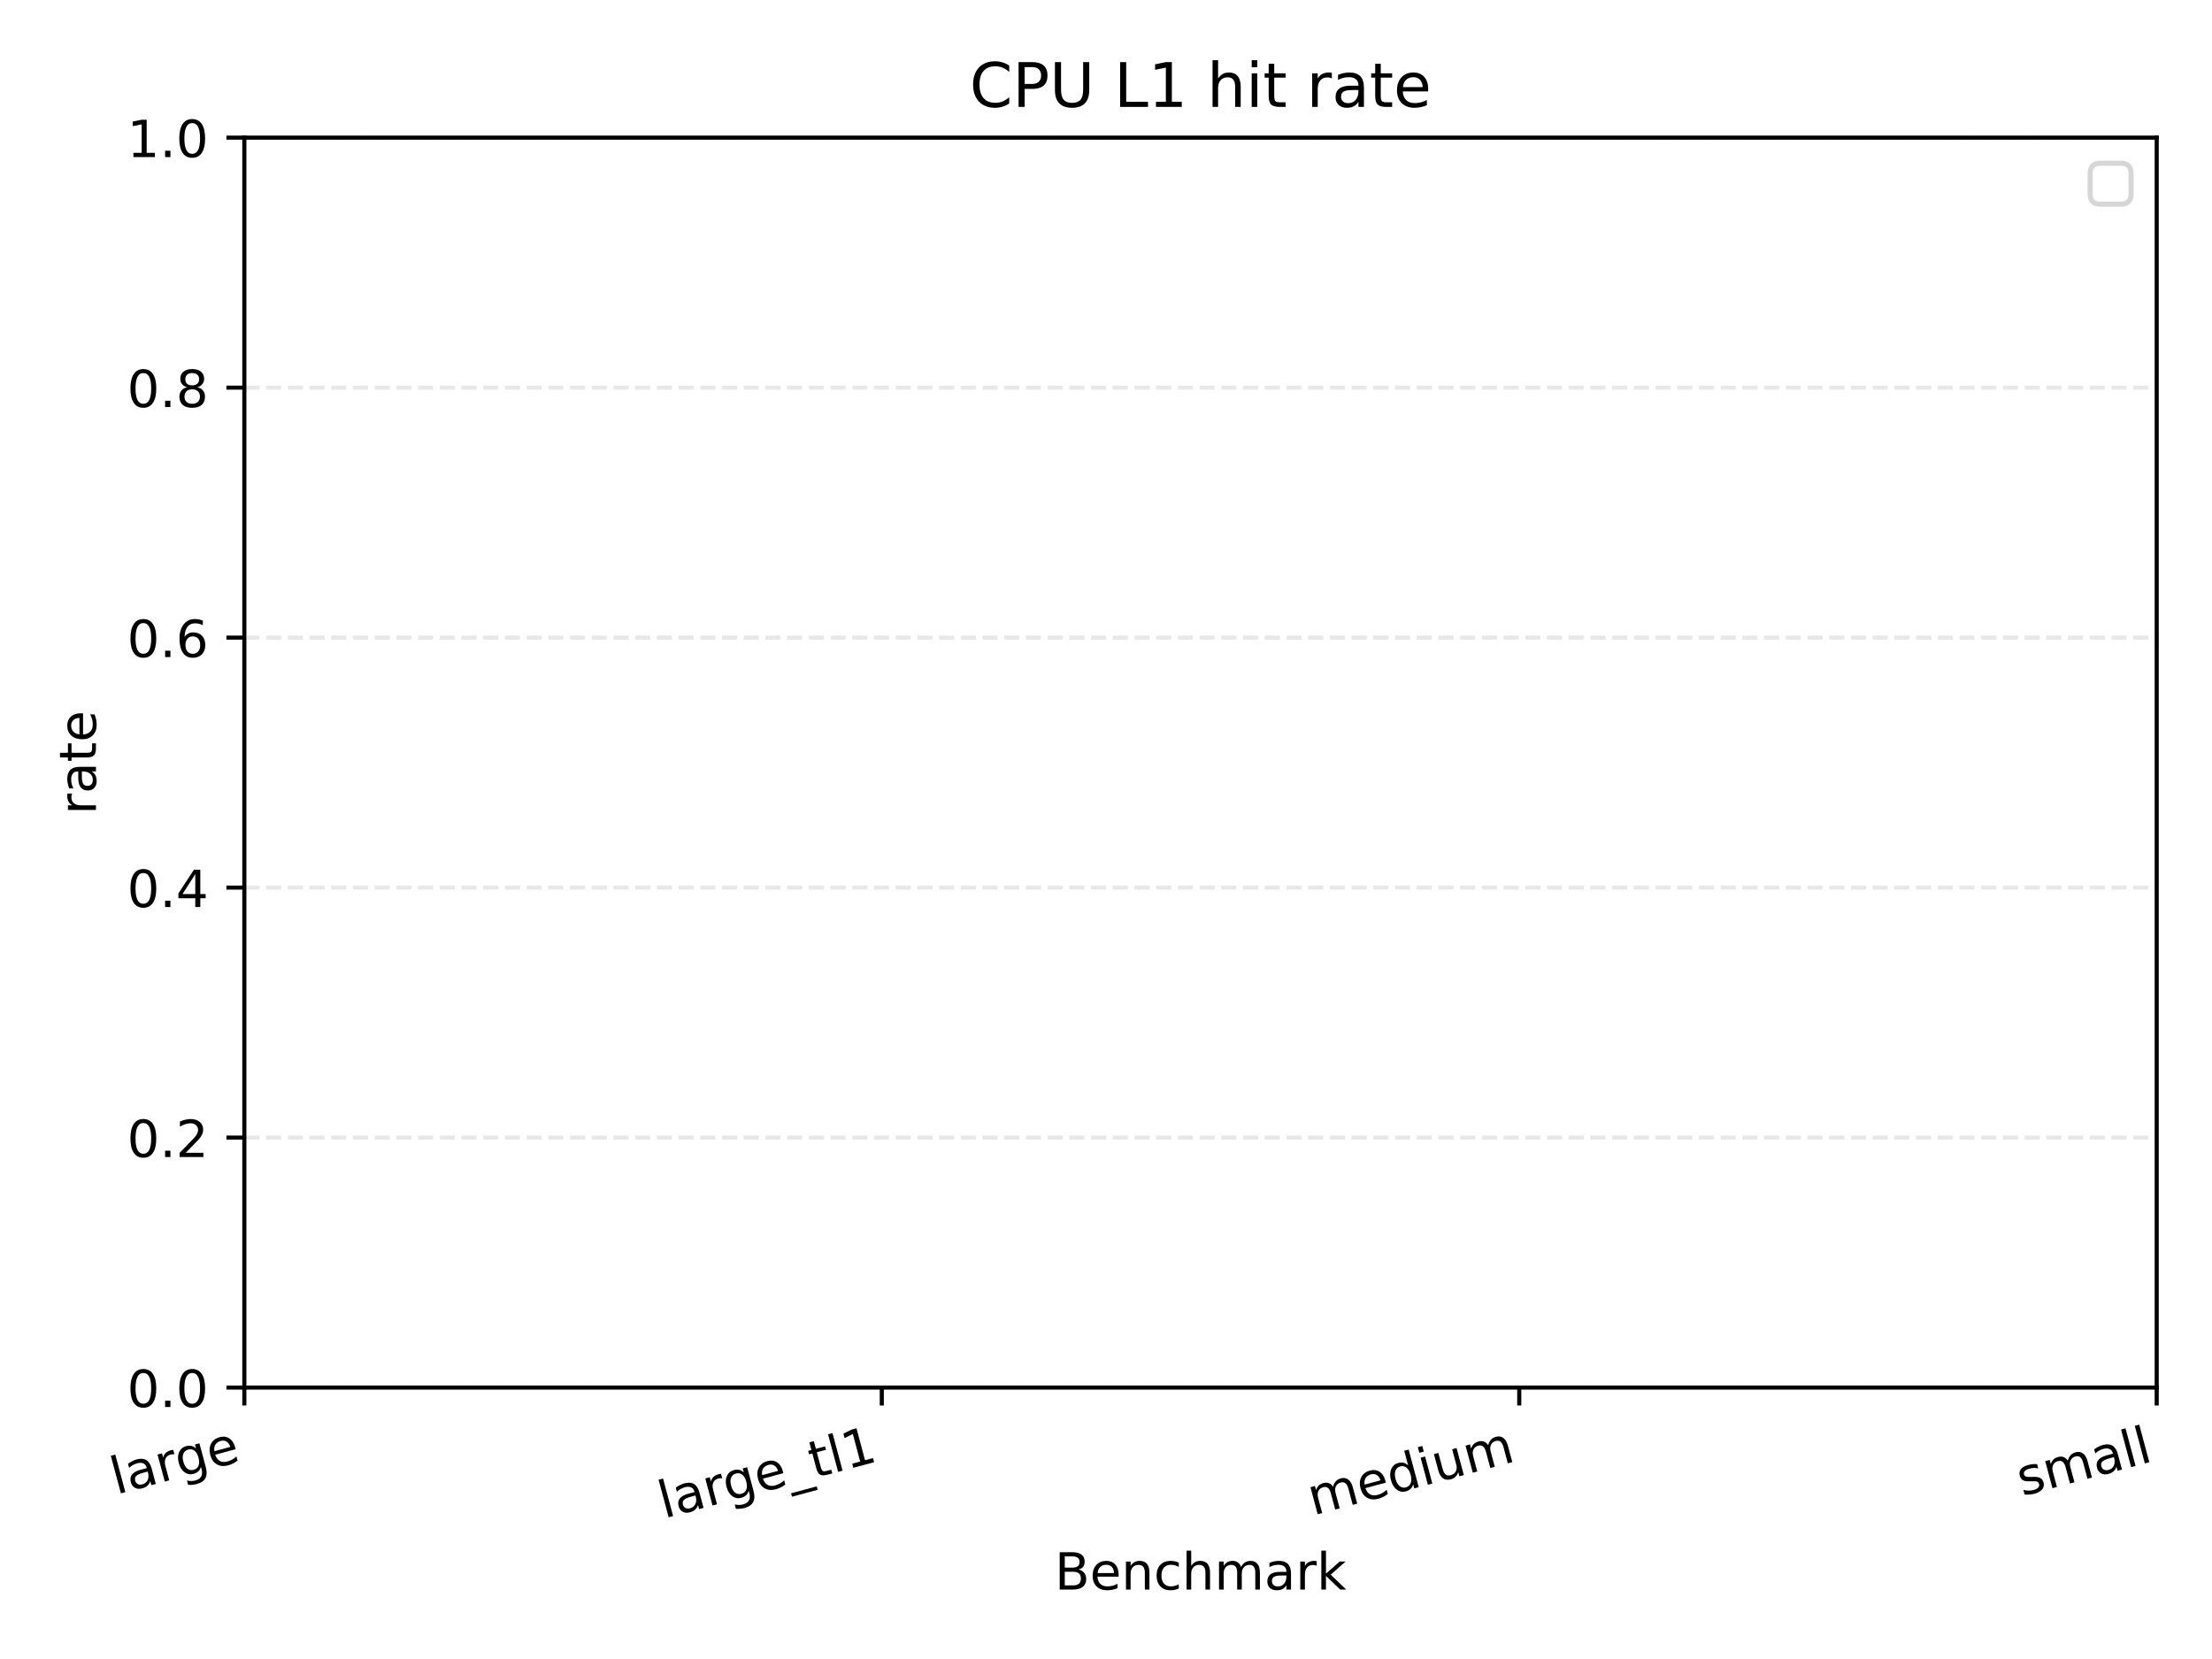
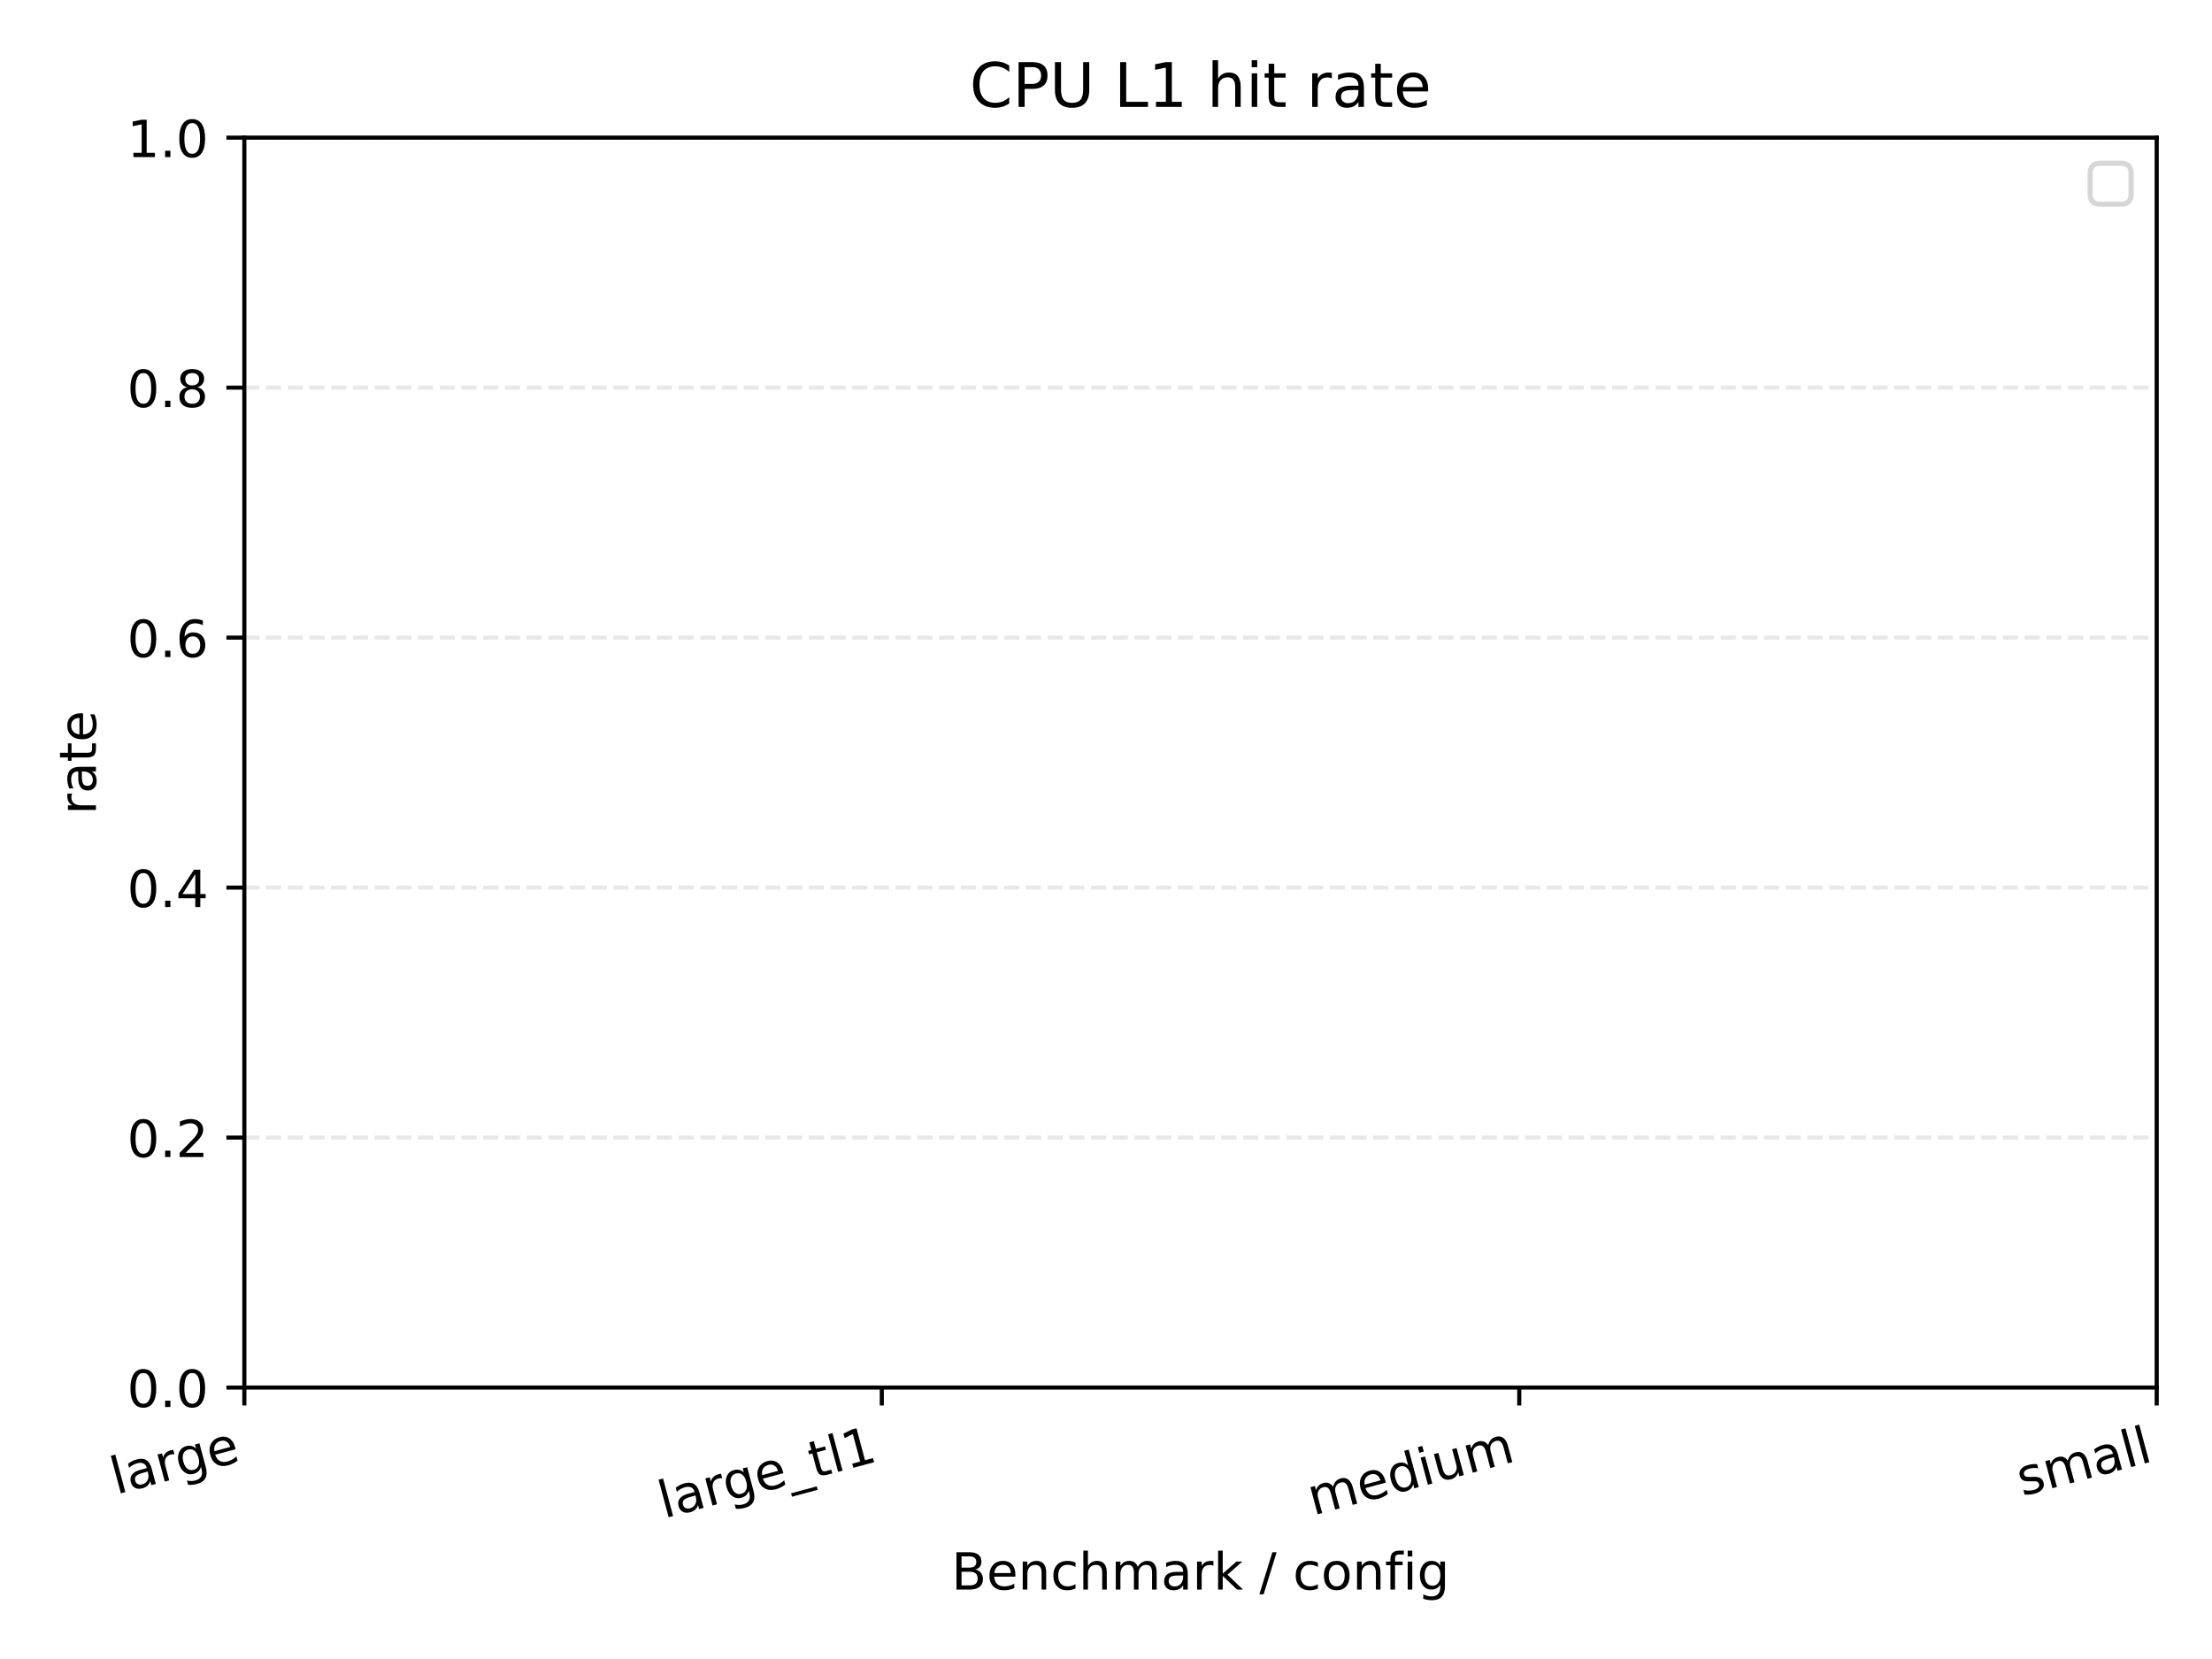
<svg xmlns="http://www.w3.org/2000/svg" xmlns:xlink="http://www.w3.org/1999/xlink" width="432pt" height="324pt" viewBox="0 0 432 324" version="1.1">
  <defs>
    <style type="text/css">*{stroke-linejoin: round; stroke-linecap: butt}</style>
  </defs>
  <g id="figure_1">
    <g id="patch_1">
      <path d="M 0 324  L 432 324  L 432 0  L 0 0  z " style="fill: #ffffff" />
    </g>
    <g id="axes_1">
      <g id="patch_2">
        <path d="M 47.72 270.988  L 421.2 270.988  L 421.2 26.88  L 47.72 26.88  z " style="fill: #ffffff" />
      </g>
      <g id="matplotlib.axis_1">
        <g id="xtick_1">
          <g id="line2d_1">
            <defs>
-               <path id="m65c1ccada0" d="M 0 0  L 0 3.5  " style="stroke: #000000; stroke-width: 0.8" />
+               <path id="m0cfd1dee82" d="M 0 0  L 0 3.5  " style="stroke: #000000; stroke-width: 0.8" />
            </defs>
            <g>
-               <use xlink:href="#m65c1ccada0" x="47.72" y="270.988" style="stroke: #000000; stroke-width: 0.8" />
+               <use xlink:href="#m0cfd1dee82" x="47.72" y="270.988" style="stroke: #000000; stroke-width: 0.8" />
            </g>
          </g>
          <g id="text_1">
            <g transform="translate(22.70155 291.8872) rotate(-15) scale(0.1 -0.1)">
              <defs>
                <path id="DejaVuSans-6c" d="M 603 4863  L 1178 4863  L 1178 0  L 603 0  L 603 4863  z " transform="scale(0.015625)" />
                <path id="DejaVuSans-61" d="M 2194 1759  Q 1497 1759 1228 1600  Q 959 1441 959 1056  Q 959 750 1161 570  Q 1363 391 1709 391  Q 2188 391 2477 730  Q 2766 1069 2766 1631  L 2766 1759  L 2194 1759  z M 3341 1997  L 3341 0  L 2766 0  L 2766 531  Q 2569 213 2275 61  Q 1981 -91 1556 -91  Q 1019 -91 701 211  Q 384 513 384 1019  Q 384 1609 779 1909  Q 1175 2209 1959 2209  L 2766 2209  L 2766 2266  Q 2766 2663 2505 2880  Q 2244 3097 1772 3097  Q 1472 3097 1187 3025  Q 903 2953 641 2809  L 641 3341  Q 956 3463 1253 3523  Q 1550 3584 1831 3584  Q 2591 3584 2966 3190  Q 3341 2797 3341 1997  z " transform="scale(0.015625)" />
                <path id="DejaVuSans-72" d="M 2631 2963  Q 2534 3019 2420 3045  Q 2306 3072 2169 3072  Q 1681 3072 1420 2755  Q 1159 2438 1159 1844  L 1159 0  L 581 0  L 581 3500  L 1159 3500  L 1159 2956  Q 1341 3275 1631 3429  Q 1922 3584 2338 3584  Q 2397 3584 2469 3576  Q 2541 3569 2628 3553  L 2631 2963  z " transform="scale(0.015625)" />
                <path id="DejaVuSans-67" d="M 2906 1791  Q 2906 2416 2648 2759  Q 2391 3103 1925 3103  Q 1463 3103 1205 2759  Q 947 2416 947 1791  Q 947 1169 1205 825  Q 1463 481 1925 481  Q 2391 481 2648 825  Q 2906 1169 2906 1791  z M 3481 434  Q 3481 -459 3084 -895  Q 2688 -1331 1869 -1331  Q 1566 -1331 1297 -1286  Q 1028 -1241 775 -1147  L 775 -588  Q 1028 -725 1275 -790  Q 1522 -856 1778 -856  Q 2344 -856 2625 -561  Q 2906 -266 2906 331  L 2906 616  Q 2728 306 2450 153  Q 2172 0 1784 0  Q 1141 0 747 490  Q 353 981 353 1791  Q 353 2603 747 3093  Q 1141 3584 1784 3584  Q 2172 3584 2450 3431  Q 2728 3278 2906 2969  L 2906 3500  L 3481 3500  L 3481 434  z " transform="scale(0.015625)" />
                <path id="DejaVuSans-65" d="M 3597 1894  L 3597 1613  L 953 1613  Q 991 1019 1311 708  Q 1631 397 2203 397  Q 2534 397 2845 478  Q 3156 559 3463 722  L 3463 178  Q 3153 47 2828 -22  Q 2503 -91 2169 -91  Q 1331 -91 842 396  Q 353 884 353 1716  Q 353 2575 817 3079  Q 1281 3584 2069 3584  Q 2775 3584 3186 3129  Q 3597 2675 3597 1894  z M 3022 2063  Q 3016 2534 2758 2815  Q 2500 3097 2075 3097  Q 1594 3097 1305 2825  Q 1016 2553 972 2059  L 3022 2063  z " transform="scale(0.015625)" />
              </defs>
              <use xlink:href="#DejaVuSans-6c" />
              <use xlink:href="#DejaVuSans-61" transform="translate(27.7832 0)" />
              <use xlink:href="#DejaVuSans-72" transform="translate(89.0625 0)" />
              <use xlink:href="#DejaVuSans-67" transform="translate(128.4258 0)" />
              <use xlink:href="#DejaVuSans-65" transform="translate(191.9023 0)" />
            </g>
          </g>
        </g>
        <g id="xtick_2">
          <g id="line2d_2">
            <g>
-               <use xlink:href="#m65c1ccada0" x="172.213" y="270.988" style="stroke: #000000; stroke-width: 0.8" />
+               <use xlink:href="#m0cfd1dee82" x="172.213" y="270.988" style="stroke: #000000; stroke-width: 0.8" />
            </g>
          </g>
          <g id="text_2">
            <g transform="translate(129.6774 296.5617) rotate(-15) scale(0.1 -0.1)">
              <defs>
                <path id="DejaVuSans-5f" d="M 3263 -1063  L 3263 -1509  L -63 -1509  L -63 -1063  L 3263 -1063  z " transform="scale(0.015625)" />
                <path id="DejaVuSans-74" d="M 1172 4494  L 1172 3500  L 2356 3500  L 2356 3053  L 1172 3053  L 1172 1153  Q 1172 725 1289 603  Q 1406 481 1766 481  L 2356 481  L 2356 0  L 1766 0  Q 1100 0 847 248  Q 594 497 594 1153  L 594 3053  L 172 3053  L 172 3500  L 594 3500  L 594 4494  L 1172 4494  z " transform="scale(0.015625)" />
                <path id="DejaVuSans-31" d="M 794 531  L 1825 531  L 1825 4091  L 703 3866  L 703 4441  L 1819 4666  L 2450 4666  L 2450 531  L 3481 531  L 3481 0  L 794 0  L 794 531  z " transform="scale(0.015625)" />
              </defs>
              <use xlink:href="#DejaVuSans-6c" />
              <use xlink:href="#DejaVuSans-61" transform="translate(27.7832 0)" />
              <use xlink:href="#DejaVuSans-72" transform="translate(89.0625 0)" />
              <use xlink:href="#DejaVuSans-67" transform="translate(128.4258 0)" />
              <use xlink:href="#DejaVuSans-65" transform="translate(191.9023 0)" />
              <use xlink:href="#DejaVuSans-5f" transform="translate(253.4258 0)" />
              <use xlink:href="#DejaVuSans-74" transform="translate(303.4258 0)" />
              <use xlink:href="#DejaVuSans-6c" transform="translate(342.6348 0)" />
              <use xlink:href="#DejaVuSans-31" transform="translate(370.418 0)" />
            </g>
          </g>
        </g>
        <g id="xtick_3">
          <g id="line2d_3">
            <g>
-               <use xlink:href="#m65c1ccada0" x="296.707" y="270.988" style="stroke: #000000; stroke-width: 0.8" />
+               <use xlink:href="#m0cfd1dee82" x="296.707" y="270.988" style="stroke: #000000; stroke-width: 0.8" />
            </g>
          </g>
          <g id="text_3">
            <g transform="translate(256.4704 295.9648) rotate(-15) scale(0.1 -0.1)">
              <defs>
                <path id="DejaVuSans-6d" d="M 3328 2828  Q 3544 3216 3844 3400  Q 4144 3584 4550 3584  Q 5097 3584 5394 3201  Q 5691 2819 5691 2113  L 5691 0  L 5113 0  L 5113 2094  Q 5113 2597 4934 2840  Q 4756 3084 4391 3084  Q 3944 3084 3684 2787  Q 3425 2491 3425 1978  L 3425 0  L 2847 0  L 2847 2094  Q 2847 2600 2669 2842  Q 2491 3084 2119 3084  Q 1678 3084 1418 2786  Q 1159 2488 1159 1978  L 1159 0  L 581 0  L 581 3500  L 1159 3500  L 1159 2956  Q 1356 3278 1631 3431  Q 1906 3584 2284 3584  Q 2666 3584 2933 3390  Q 3200 3197 3328 2828  z " transform="scale(0.015625)" />
                <path id="DejaVuSans-64" d="M 2906 2969  L 2906 4863  L 3481 4863  L 3481 0  L 2906 0  L 2906 525  Q 2725 213 2448 61  Q 2172 -91 1784 -91  Q 1150 -91 751 415  Q 353 922 353 1747  Q 353 2572 751 3078  Q 1150 3584 1784 3584  Q 2172 3584 2448 3432  Q 2725 3281 2906 2969  z M 947 1747  Q 947 1113 1208 752  Q 1469 391 1925 391  Q 2381 391 2643 752  Q 2906 1113 2906 1747  Q 2906 2381 2643 2742  Q 2381 3103 1925 3103  Q 1469 3103 1208 2742  Q 947 2381 947 1747  z " transform="scale(0.015625)" />
                <path id="DejaVuSans-69" d="M 603 3500  L 1178 3500  L 1178 0  L 603 0  L 603 3500  z M 603 4863  L 1178 4863  L 1178 4134  L 603 4134  L 603 4863  z " transform="scale(0.015625)" />
                <path id="DejaVuSans-75" d="M 544 1381  L 544 3500  L 1119 3500  L 1119 1403  Q 1119 906 1312 657  Q 1506 409 1894 409  Q 2359 409 2629 706  Q 2900 1003 2900 1516  L 2900 3500  L 3475 3500  L 3475 0  L 2900 0  L 2900 538  Q 2691 219 2414 64  Q 2138 -91 1772 -91  Q 1169 -91 856 284  Q 544 659 544 1381  z M 1991 3584  L 1991 3584  z " transform="scale(0.015625)" />
              </defs>
              <use xlink:href="#DejaVuSans-6d" />
              <use xlink:href="#DejaVuSans-65" transform="translate(97.41211 0)" />
              <use xlink:href="#DejaVuSans-64" transform="translate(158.9355 0)" />
              <use xlink:href="#DejaVuSans-69" transform="translate(222.4121 0)" />
              <use xlink:href="#DejaVuSans-75" transform="translate(250.1953 0)" />
              <use xlink:href="#DejaVuSans-6d" transform="translate(313.5742 0)" />
            </g>
          </g>
        </g>
        <g id="xtick_4">
          <g id="line2d_4">
            <g>
-               <use xlink:href="#m65c1ccada0" x="421.2" y="270.988" style="stroke: #000000; stroke-width: 0.8" />
+               <use xlink:href="#m0cfd1dee82" x="421.2" y="270.988" style="stroke: #000000; stroke-width: 0.8" />
            </g>
          </g>
          <g id="text_4">
            <g transform="translate(394.9349 292.2212) rotate(-15) scale(0.1 -0.1)">
              <defs>
                <path id="DejaVuSans-73" d="M 2834 3397  L 2834 2853  Q 2591 2978 2328 3040  Q 2066 3103 1784 3103  Q 1356 3103 1142 2972  Q 928 2841 928 2578  Q 928 2378 1081 2264  Q 1234 2150 1697 2047  L 1894 2003  Q 2506 1872 2764 1633  Q 3022 1394 3022 966  Q 3022 478 2636 193  Q 2250 -91 1575 -91  Q 1294 -91 989 -36  Q 684 19 347 128  L 347 722  Q 666 556 975 473  Q 1284 391 1588 391  Q 1994 391 2212 530  Q 2431 669 2431 922  Q 2431 1156 2273 1281  Q 2116 1406 1581 1522  L 1381 1569  Q 847 1681 609 1914  Q 372 2147 372 2553  Q 372 3047 722 3315  Q 1072 3584 1716 3584  Q 2034 3584 2315 3537  Q 2597 3491 2834 3397  z " transform="scale(0.015625)" />
              </defs>
              <use xlink:href="#DejaVuSans-73" />
              <use xlink:href="#DejaVuSans-6d" transform="translate(52.09961 0)" />
              <use xlink:href="#DejaVuSans-61" transform="translate(149.5117 0)" />
              <use xlink:href="#DejaVuSans-6c" transform="translate(210.791 0)" />
              <use xlink:href="#DejaVuSans-6c" transform="translate(238.5742 0)" />
            </g>
          </g>
        </g>
        <g id="text_5">
-           <g transform="translate(205.9811 310.4376) scale(0.1 -0.1)">
+           <g transform="translate(185.8178 310.4376) scale(0.1 -0.1)">
            <defs>
              <path id="DejaVuSans-42" d="M 1259 2228  L 1259 519  L 2272 519  Q 2781 519 3026 730  Q 3272 941 3272 1375  Q 3272 1813 3026 2020  Q 2781 2228 2272 2228  L 1259 2228  z M 1259 4147  L 1259 2741  L 2194 2741  Q 2656 2741 2882 2914  Q 3109 3088 3109 3444  Q 3109 3797 2882 3972  Q 2656 4147 2194 4147  L 1259 4147  z M 628 4666  L 2241 4666  Q 2963 4666 3353 4366  Q 3744 4066 3744 3513  Q 3744 3084 3544 2831  Q 3344 2578 2956 2516  Q 3422 2416 3680 2098  Q 3938 1781 3938 1306  Q 3938 681 3513 340  Q 3088 0 2303 0  L 628 0  L 628 4666  z " transform="scale(0.015625)" />
              <path id="DejaVuSans-6e" d="M 3513 2113  L 3513 0  L 2938 0  L 2938 2094  Q 2938 2591 2744 2837  Q 2550 3084 2163 3084  Q 1697 3084 1428 2787  Q 1159 2491 1159 1978  L 1159 0  L 581 0  L 581 3500  L 1159 3500  L 1159 2956  Q 1366 3272 1645 3428  Q 1925 3584 2291 3584  Q 2894 3584 3203 3211  Q 3513 2838 3513 2113  z " transform="scale(0.015625)" />
              <path id="DejaVuSans-63" d="M 3122 3366  L 3122 2828  Q 2878 2963 2633 3030  Q 2388 3097 2138 3097  Q 1578 3097 1268 2742  Q 959 2388 959 1747  Q 959 1106 1268 751  Q 1578 397 2138 397  Q 2388 397 2633 464  Q 2878 531 3122 666  L 3122 134  Q 2881 22 2623 -34  Q 2366 -91 2075 -91  Q 1284 -91 818 406  Q 353 903 353 1747  Q 353 2603 823 3093  Q 1294 3584 2113 3584  Q 2378 3584 2631 3529  Q 2884 3475 3122 3366  z " transform="scale(0.015625)" />
              <path id="DejaVuSans-68" d="M 3513 2113  L 3513 0  L 2938 0  L 2938 2094  Q 2938 2591 2744 2837  Q 2550 3084 2163 3084  Q 1697 3084 1428 2787  Q 1159 2491 1159 1978  L 1159 0  L 581 0  L 581 4863  L 1159 4863  L 1159 2956  Q 1366 3272 1645 3428  Q 1925 3584 2291 3584  Q 2894 3584 3203 3211  Q 3513 2838 3513 2113  z " transform="scale(0.015625)" />
              <path id="DejaVuSans-6b" d="M 581 4863  L 1159 4863  L 1159 1991  L 2875 3500  L 3609 3500  L 1753 1863  L 3688 0  L 2938 0  L 1159 1709  L 1159 0  L 581 0  L 581 4863  z " transform="scale(0.015625)" />
+               <path id="DejaVuSans-20" transform="scale(0.015625)" />
+               <path id="DejaVuSans-2f" d="M 1625 4666  L 2156 4666  L 531 -594  L 0 -594  L 1625 4666  z " transform="scale(0.015625)" />
+               <path id="DejaVuSans-6f" d="M 1959 3097  Q 1497 3097 1228 2736  Q 959 2375 959 1747  Q 959 1119 1226 758  Q 1494 397 1959 397  Q 2419 397 2687 759  Q 2956 1122 2956 1747  Q 2956 2369 2687 2733  Q 2419 3097 1959 3097  z M 1959 3584  Q 2709 3584 3137 3096  Q 3566 2609 3566 1747  Q 3566 888 3137 398  Q 2709 -91 1959 -91  Q 1206 -91 779 398  Q 353 888 353 1747  Q 353 2609 779 3096  Q 1206 3584 1959 3584  z " transform="scale(0.015625)" />
+               <path id="DejaVuSans-66" d="M 2375 4863  L 2375 4384  L 1825 4384  Q 1516 4384 1395 4259  Q 1275 4134 1275 3809  L 1275 3500  L 2222 3500  L 2222 3053  L 1275 3053  L 1275 0  L 697 0  L 697 3053  L 147 3053  L 147 3500  L 697 3500  L 697 3744  Q 697 4328 969 4595  Q 1241 4863 1831 4863  L 2375 4863  z " transform="scale(0.015625)" />
            </defs>
            <use xlink:href="#DejaVuSans-42" />
            <use xlink:href="#DejaVuSans-65" transform="translate(68.60352 0)" />
            <use xlink:href="#DejaVuSans-6e" transform="translate(130.127 0)" />
            <use xlink:href="#DejaVuSans-63" transform="translate(193.5059 0)" />
            <use xlink:href="#DejaVuSans-68" transform="translate(248.4863 0)" />
            <use xlink:href="#DejaVuSans-6d" transform="translate(311.8652 0)" />
            <use xlink:href="#DejaVuSans-61" transform="translate(409.2773 0)" />
            <use xlink:href="#DejaVuSans-72" transform="translate(470.5566 0)" />
            <use xlink:href="#DejaVuSans-6b" transform="translate(511.6699 0)" />
+             <use xlink:href="#DejaVuSans-20" transform="translate(569.5801 0)" />
+             <use xlink:href="#DejaVuSans-2f" transform="translate(601.3672 0)" />
+             <use xlink:href="#DejaVuSans-20" transform="translate(635.0586 0)" />
+             <use xlink:href="#DejaVuSans-63" transform="translate(666.8457 0)" />
+             <use xlink:href="#DejaVuSans-6f" transform="translate(721.8262 0)" />
+             <use xlink:href="#DejaVuSans-6e" transform="translate(783.0078 0)" />
+             <use xlink:href="#DejaVuSans-66" transform="translate(846.3867 0)" />
+             <use xlink:href="#DejaVuSans-69" transform="translate(881.5918 0)" />
+             <use xlink:href="#DejaVuSans-67" transform="translate(909.375 0)" />
          </g>
        </g>
      </g>
      <g id="matplotlib.axis_2">
        <g id="ytick_1">
          <g id="line2d_5">
-             <path d="M 47.72 270.988  L 421.2 270.988  " clip-path="url(#p9ea03f38b0)" style="fill: none; stroke-dasharray: 2.96,1.28; stroke-dashoffset: 0; stroke: #b0b0b0; stroke-opacity: 0.3; stroke-width: 0.8" />
+             <path d="M 47.72 270.988  L 421.2 270.988  " clip-path="url(#p648117eb94)" style="fill: none; stroke-dasharray: 2.96,1.28; stroke-dashoffset: 0; stroke: #b0b0b0; stroke-opacity: 0.3; stroke-width: 0.8" />
          </g>
          <g id="line2d_6">
            <defs>
-               <path id="m8ccd03226c" d="M 0 0  L -3.5 0  " style="stroke: #000000; stroke-width: 0.8" />
+               <path id="mb519250019" d="M 0 0  L -3.5 0  " style="stroke: #000000; stroke-width: 0.8" />
            </defs>
            <g>
-               <use xlink:href="#m8ccd03226c" x="47.72" y="270.988" style="stroke: #000000; stroke-width: 0.8" />
+               <use xlink:href="#mb519250019" x="47.72" y="270.988" style="stroke: #000000; stroke-width: 0.8" />
            </g>
          </g>
          <g id="text_6">
            <g transform="translate(24.81687 274.7874) scale(0.1 -0.1)">
              <defs>
                <path id="DejaVuSans-30" d="M 2034 4250  Q 1547 4250 1301 3770  Q 1056 3291 1056 2328  Q 1056 1369 1301 889  Q 1547 409 2034 409  Q 2525 409 2770 889  Q 3016 1369 3016 2328  Q 3016 3291 2770 3770  Q 2525 4250 2034 4250  z M 2034 4750  Q 2819 4750 3233 4129  Q 3647 3509 3647 2328  Q 3647 1150 3233 529  Q 2819 -91 2034 -91  Q 1250 -91 836 529  Q 422 1150 422 2328  Q 422 3509 836 4129  Q 1250 4750 2034 4750  z " transform="scale(0.015625)" />
                <path id="DejaVuSans-2e" d="M 684 794  L 1344 794  L 1344 0  L 684 0  L 684 794  z " transform="scale(0.015625)" />
              </defs>
              <use xlink:href="#DejaVuSans-30" />
              <use xlink:href="#DejaVuSans-2e" transform="translate(63.62305 0)" />
              <use xlink:href="#DejaVuSans-30" transform="translate(95.41016 0)" />
            </g>
          </g>
        </g>
        <g id="ytick_2">
          <g id="line2d_7">
-             <path d="M 47.72 222.167  L 421.2 222.167  " clip-path="url(#p9ea03f38b0)" style="fill: none; stroke-dasharray: 2.96,1.28; stroke-dashoffset: 0; stroke: #b0b0b0; stroke-opacity: 0.3; stroke-width: 0.8" />
+             <path d="M 47.72 222.167  L 421.2 222.167  " clip-path="url(#p648117eb94)" style="fill: none; stroke-dasharray: 2.96,1.28; stroke-dashoffset: 0; stroke: #b0b0b0; stroke-opacity: 0.3; stroke-width: 0.8" />
          </g>
          <g id="line2d_8">
            <g>
-               <use xlink:href="#m8ccd03226c" x="47.72" y="222.167" style="stroke: #000000; stroke-width: 0.8" />
+               <use xlink:href="#mb519250019" x="47.72" y="222.167" style="stroke: #000000; stroke-width: 0.8" />
            </g>
          </g>
          <g id="text_7">
            <g transform="translate(24.81687 225.9658) scale(0.1 -0.1)">
              <defs>
                <path id="DejaVuSans-32" d="M 1228 531  L 3431 531  L 3431 0  L 469 0  L 469 531  Q 828 903 1448 1529  Q 2069 2156 2228 2338  Q 2531 2678 2651 2914  Q 2772 3150 2772 3378  Q 2772 3750 2511 3984  Q 2250 4219 1831 4219  Q 1534 4219 1204 4116  Q 875 4013 500 3803  L 500 4441  Q 881 4594 1212 4672  Q 1544 4750 1819 4750  Q 2544 4750 2975 4387  Q 3406 4025 3406 3419  Q 3406 3131 3298 2873  Q 3191 2616 2906 2266  Q 2828 2175 2409 1742  Q 1991 1309 1228 531  z " transform="scale(0.015625)" />
              </defs>
              <use xlink:href="#DejaVuSans-30" />
              <use xlink:href="#DejaVuSans-2e" transform="translate(63.62305 0)" />
              <use xlink:href="#DejaVuSans-32" transform="translate(95.41016 0)" />
            </g>
          </g>
        </g>
        <g id="ytick_3">
          <g id="line2d_9">
-             <path d="M 47.72 173.345  L 421.2 173.345  " clip-path="url(#p9ea03f38b0)" style="fill: none; stroke-dasharray: 2.96,1.28; stroke-dashoffset: 0; stroke: #b0b0b0; stroke-opacity: 0.3; stroke-width: 0.8" />
+             <path d="M 47.72 173.345  L 421.2 173.345  " clip-path="url(#p648117eb94)" style="fill: none; stroke-dasharray: 2.96,1.28; stroke-dashoffset: 0; stroke: #b0b0b0; stroke-opacity: 0.3; stroke-width: 0.8" />
          </g>
          <g id="line2d_10">
            <g>
-               <use xlink:href="#m8ccd03226c" x="47.72" y="173.345" style="stroke: #000000; stroke-width: 0.8" />
+               <use xlink:href="#mb519250019" x="47.72" y="173.345" style="stroke: #000000; stroke-width: 0.8" />
            </g>
          </g>
          <g id="text_8">
            <g transform="translate(24.81687 177.1441) scale(0.1 -0.1)">
              <defs>
                <path id="DejaVuSans-34" d="M 2419 4116  L 825 1625  L 2419 1625  L 2419 4116  z M 2253 4666  L 3047 4666  L 3047 1625  L 3713 1625  L 3713 1100  L 3047 1100  L 3047 0  L 2419 0  L 2419 1100  L 313 1100  L 313 1709  L 2253 4666  z " transform="scale(0.015625)" />
              </defs>
              <use xlink:href="#DejaVuSans-30" />
              <use xlink:href="#DejaVuSans-2e" transform="translate(63.62305 0)" />
              <use xlink:href="#DejaVuSans-34" transform="translate(95.41016 0)" />
            </g>
          </g>
        </g>
        <g id="ytick_4">
          <g id="line2d_11">
-             <path d="M 47.72 124.523  L 421.2 124.523  " clip-path="url(#p9ea03f38b0)" style="fill: none; stroke-dasharray: 2.96,1.28; stroke-dashoffset: 0; stroke: #b0b0b0; stroke-opacity: 0.3; stroke-width: 0.8" />
+             <path d="M 47.72 124.523  L 421.2 124.523  " clip-path="url(#p648117eb94)" style="fill: none; stroke-dasharray: 2.96,1.28; stroke-dashoffset: 0; stroke: #b0b0b0; stroke-opacity: 0.3; stroke-width: 0.8" />
          </g>
          <g id="line2d_12">
            <g>
-               <use xlink:href="#m8ccd03226c" x="47.72" y="124.523" style="stroke: #000000; stroke-width: 0.8" />
+               <use xlink:href="#mb519250019" x="47.72" y="124.523" style="stroke: #000000; stroke-width: 0.8" />
            </g>
          </g>
          <g id="text_9">
            <g transform="translate(24.81687 128.3225) scale(0.1 -0.1)">
              <defs>
                <path id="DejaVuSans-36" d="M 2113 2584  Q 1688 2584 1439 2293  Q 1191 2003 1191 1497  Q 1191 994 1439 701  Q 1688 409 2113 409  Q 2538 409 2786 701  Q 3034 994 3034 1497  Q 3034 2003 2786 2293  Q 2538 2584 2113 2584  z M 3366 4563  L 3366 3988  Q 3128 4100 2886 4159  Q 2644 4219 2406 4219  Q 1781 4219 1451 3797  Q 1122 3375 1075 2522  Q 1259 2794 1537 2939  Q 1816 3084 2150 3084  Q 2853 3084 3261 2657  Q 3669 2231 3669 1497  Q 3669 778 3244 343  Q 2819 -91 2113 -91  Q 1303 -91 875 529  Q 447 1150 447 2328  Q 447 3434 972 4092  Q 1497 4750 2381 4750  Q 2619 4750 2861 4703  Q 3103 4656 3366 4563  z " transform="scale(0.015625)" />
              </defs>
              <use xlink:href="#DejaVuSans-30" />
              <use xlink:href="#DejaVuSans-2e" transform="translate(63.62305 0)" />
              <use xlink:href="#DejaVuSans-36" transform="translate(95.41016 0)" />
            </g>
          </g>
        </g>
        <g id="ytick_5">
          <g id="line2d_13">
-             <path d="M 47.72 75.702  L 421.2 75.702  " clip-path="url(#p9ea03f38b0)" style="fill: none; stroke-dasharray: 2.96,1.28; stroke-dashoffset: 0; stroke: #b0b0b0; stroke-opacity: 0.3; stroke-width: 0.8" />
+             <path d="M 47.72 75.702  L 421.2 75.702  " clip-path="url(#p648117eb94)" style="fill: none; stroke-dasharray: 2.96,1.28; stroke-dashoffset: 0; stroke: #b0b0b0; stroke-opacity: 0.3; stroke-width: 0.8" />
          </g>
          <g id="line2d_14">
            <g>
-               <use xlink:href="#m8ccd03226c" x="47.72" y="75.702" style="stroke: #000000; stroke-width: 0.8" />
+               <use xlink:href="#mb519250019" x="47.72" y="75.702" style="stroke: #000000; stroke-width: 0.8" />
            </g>
          </g>
          <g id="text_10">
            <g transform="translate(24.81687 79.50086) scale(0.1 -0.1)">
              <defs>
                <path id="DejaVuSans-38" d="M 2034 2216  Q 1584 2216 1326 1975  Q 1069 1734 1069 1313  Q 1069 891 1326 650  Q 1584 409 2034 409  Q 2484 409 2743 651  Q 3003 894 3003 1313  Q 3003 1734 2745 1975  Q 2488 2216 2034 2216  z M 1403 2484  Q 997 2584 770 2862  Q 544 3141 544 3541  Q 544 4100 942 4425  Q 1341 4750 2034 4750  Q 2731 4750 3128 4425  Q 3525 4100 3525 3541  Q 3525 3141 3298 2862  Q 3072 2584 2669 2484  Q 3125 2378 3379 2068  Q 3634 1759 3634 1313  Q 3634 634 3220 271  Q 2806 -91 2034 -91  Q 1263 -91 848 271  Q 434 634 434 1313  Q 434 1759 690 2068  Q 947 2378 1403 2484  z M 1172 3481  Q 1172 3119 1398 2916  Q 1625 2713 2034 2713  Q 2441 2713 2670 2916  Q 2900 3119 2900 3481  Q 2900 3844 2670 4047  Q 2441 4250 2034 4250  Q 1625 4250 1398 4047  Q 1172 3844 1172 3481  z " transform="scale(0.015625)" />
              </defs>
              <use xlink:href="#DejaVuSans-30" />
              <use xlink:href="#DejaVuSans-2e" transform="translate(63.62305 0)" />
              <use xlink:href="#DejaVuSans-38" transform="translate(95.41016 0)" />
            </g>
          </g>
        </g>
        <g id="ytick_6">
          <g id="line2d_15">
-             <path d="M 47.72 26.88  L 421.2 26.88  " clip-path="url(#p9ea03f38b0)" style="fill: none; stroke-dasharray: 2.96,1.28; stroke-dashoffset: 0; stroke: #b0b0b0; stroke-opacity: 0.3; stroke-width: 0.8" />
+             <path d="M 47.72 26.88  L 421.2 26.88  " clip-path="url(#p648117eb94)" style="fill: none; stroke-dasharray: 2.96,1.28; stroke-dashoffset: 0; stroke: #b0b0b0; stroke-opacity: 0.3; stroke-width: 0.8" />
          </g>
          <g id="line2d_16">
            <g>
-               <use xlink:href="#m8ccd03226c" x="47.72" y="26.88" style="stroke: #000000; stroke-width: 0.8" />
+               <use xlink:href="#mb519250019" x="47.72" y="26.88" style="stroke: #000000; stroke-width: 0.8" />
            </g>
          </g>
          <g id="text_11">
            <g transform="translate(24.81687 30.67922) scale(0.1 -0.1)">
              <use xlink:href="#DejaVuSans-31" />
              <use xlink:href="#DejaVuSans-2e" transform="translate(63.62305 0)" />
              <use xlink:href="#DejaVuSans-30" transform="translate(95.41016 0)" />
            </g>
          </g>
        </g>
        <g id="text_12">
          <g transform="translate(18.73719 159.0904) rotate(-90) scale(0.1 -0.1)">
            <use xlink:href="#DejaVuSans-72" />
            <use xlink:href="#DejaVuSans-61" transform="translate(41.11328 0)" />
            <use xlink:href="#DejaVuSans-74" transform="translate(102.3926 0)" />
            <use xlink:href="#DejaVuSans-65" transform="translate(141.6016 0)" />
          </g>
        </g>
      </g>
      <g id="patch_3">
        <path d="M 47.72 270.988  L 47.72 26.88  " style="fill: none; stroke: #000000; stroke-width: 0.8; stroke-linejoin: miter; stroke-linecap: square" />
      </g>
      <g id="patch_4">
        <path d="M 421.2 270.988  L 421.2 26.88  " style="fill: none; stroke: #000000; stroke-width: 0.8; stroke-linejoin: miter; stroke-linecap: square" />
      </g>
      <g id="patch_5">
        <path d="M 47.72 270.988  L 421.2 270.988  " style="fill: none; stroke: #000000; stroke-width: 0.8; stroke-linejoin: miter; stroke-linecap: square" />
      </g>
      <g id="patch_6">
        <path d="M 47.72 26.88  L 421.2 26.88  " style="fill: none; stroke: #000000; stroke-width: 0.8; stroke-linejoin: miter; stroke-linecap: square" />
      </g>
      <g id="text_13">
        <g transform="translate(189.3709 20.88) scale(0.12 -0.12)">
          <defs>
            <path id="DejaVuSans-43" d="M 4122 4306  L 4122 3641  Q 3803 3938 3442 4084  Q 3081 4231 2675 4231  Q 1875 4231 1450 3742  Q 1025 3253 1025 2328  Q 1025 1406 1450 917  Q 1875 428 2675 428  Q 3081 428 3442 575  Q 3803 722 4122 1019  L 4122 359  Q 3791 134 3420 21  Q 3050 -91 2638 -91  Q 1578 -91 968 557  Q 359 1206 359 2328  Q 359 3453 968 4101  Q 1578 4750 2638 4750  Q 3056 4750 3426 4639  Q 3797 4528 4122 4306  z " transform="scale(0.015625)" />
            <path id="DejaVuSans-50" d="M 1259 4147  L 1259 2394  L 2053 2394  Q 2494 2394 2734 2622  Q 2975 2850 2975 3272  Q 2975 3691 2734 3919  Q 2494 4147 2053 4147  L 1259 4147  z M 628 4666  L 2053 4666  Q 2838 4666 3239 4311  Q 3641 3956 3641 3272  Q 3641 2581 3239 2228  Q 2838 1875 2053 1875  L 1259 1875  L 1259 0  L 628 0  L 628 4666  z " transform="scale(0.015625)" />
            <path id="DejaVuSans-55" d="M 556 4666  L 1191 4666  L 1191 1831  Q 1191 1081 1462 751  Q 1734 422 2344 422  Q 2950 422 3222 751  Q 3494 1081 3494 1831  L 3494 4666  L 4128 4666  L 4128 1753  Q 4128 841 3676 375  Q 3225 -91 2344 -91  Q 1459 -91 1007 375  Q 556 841 556 1753  L 556 4666  z " transform="scale(0.015625)" />
-             <path id="DejaVuSans-20" transform="scale(0.015625)" />
            <path id="DejaVuSans-4c" d="M 628 4666  L 1259 4666  L 1259 531  L 3531 531  L 3531 0  L 628 0  L 628 4666  z " transform="scale(0.015625)" />
          </defs>
          <use xlink:href="#DejaVuSans-43" />
          <use xlink:href="#DejaVuSans-50" transform="translate(69.82422 0)" />
          <use xlink:href="#DejaVuSans-55" transform="translate(130.127 0)" />
          <use xlink:href="#DejaVuSans-20" transform="translate(203.3203 0)" />
          <use xlink:href="#DejaVuSans-4c" transform="translate(235.1074 0)" />
          <use xlink:href="#DejaVuSans-31" transform="translate(290.8203 0)" />
          <use xlink:href="#DejaVuSans-20" transform="translate(354.4434 0)" />
          <use xlink:href="#DejaVuSans-68" transform="translate(386.2305 0)" />
          <use xlink:href="#DejaVuSans-69" transform="translate(449.6094 0)" />
          <use xlink:href="#DejaVuSans-74" transform="translate(477.3926 0)" />
          <use xlink:href="#DejaVuSans-20" transform="translate(516.6016 0)" />
          <use xlink:href="#DejaVuSans-72" transform="translate(548.3887 0)" />
          <use xlink:href="#DejaVuSans-61" transform="translate(589.502 0)" />
          <use xlink:href="#DejaVuSans-74" transform="translate(650.7812 0)" />
          <use xlink:href="#DejaVuSans-65" transform="translate(689.9902 0)" />
        </g>
      </g>
      <g id="legend_1">
        <g id="patch_7">
          <path d="M 410.2 39.88  L 414.2 39.88  Q 416.2 39.88 416.2 37.88  L 416.2 33.88  Q 416.2 31.88 414.2 31.88  L 410.2 31.88  Q 408.2 31.88 408.2 33.88  L 408.2 37.88  Q 408.2 39.88 410.2 39.88  z " style="fill: #ffffff; opacity: 0.8; stroke: #cccccc; stroke-linejoin: miter" />
        </g>
      </g>
    </g>
  </g>
  <defs>
-     <clipPath id="p9ea03f38b0">
+     <clipPath id="p648117eb94">
      <rect x="47.72" y="26.88" width="373.48" height="244.108" />
    </clipPath>
  </defs>
</svg>
